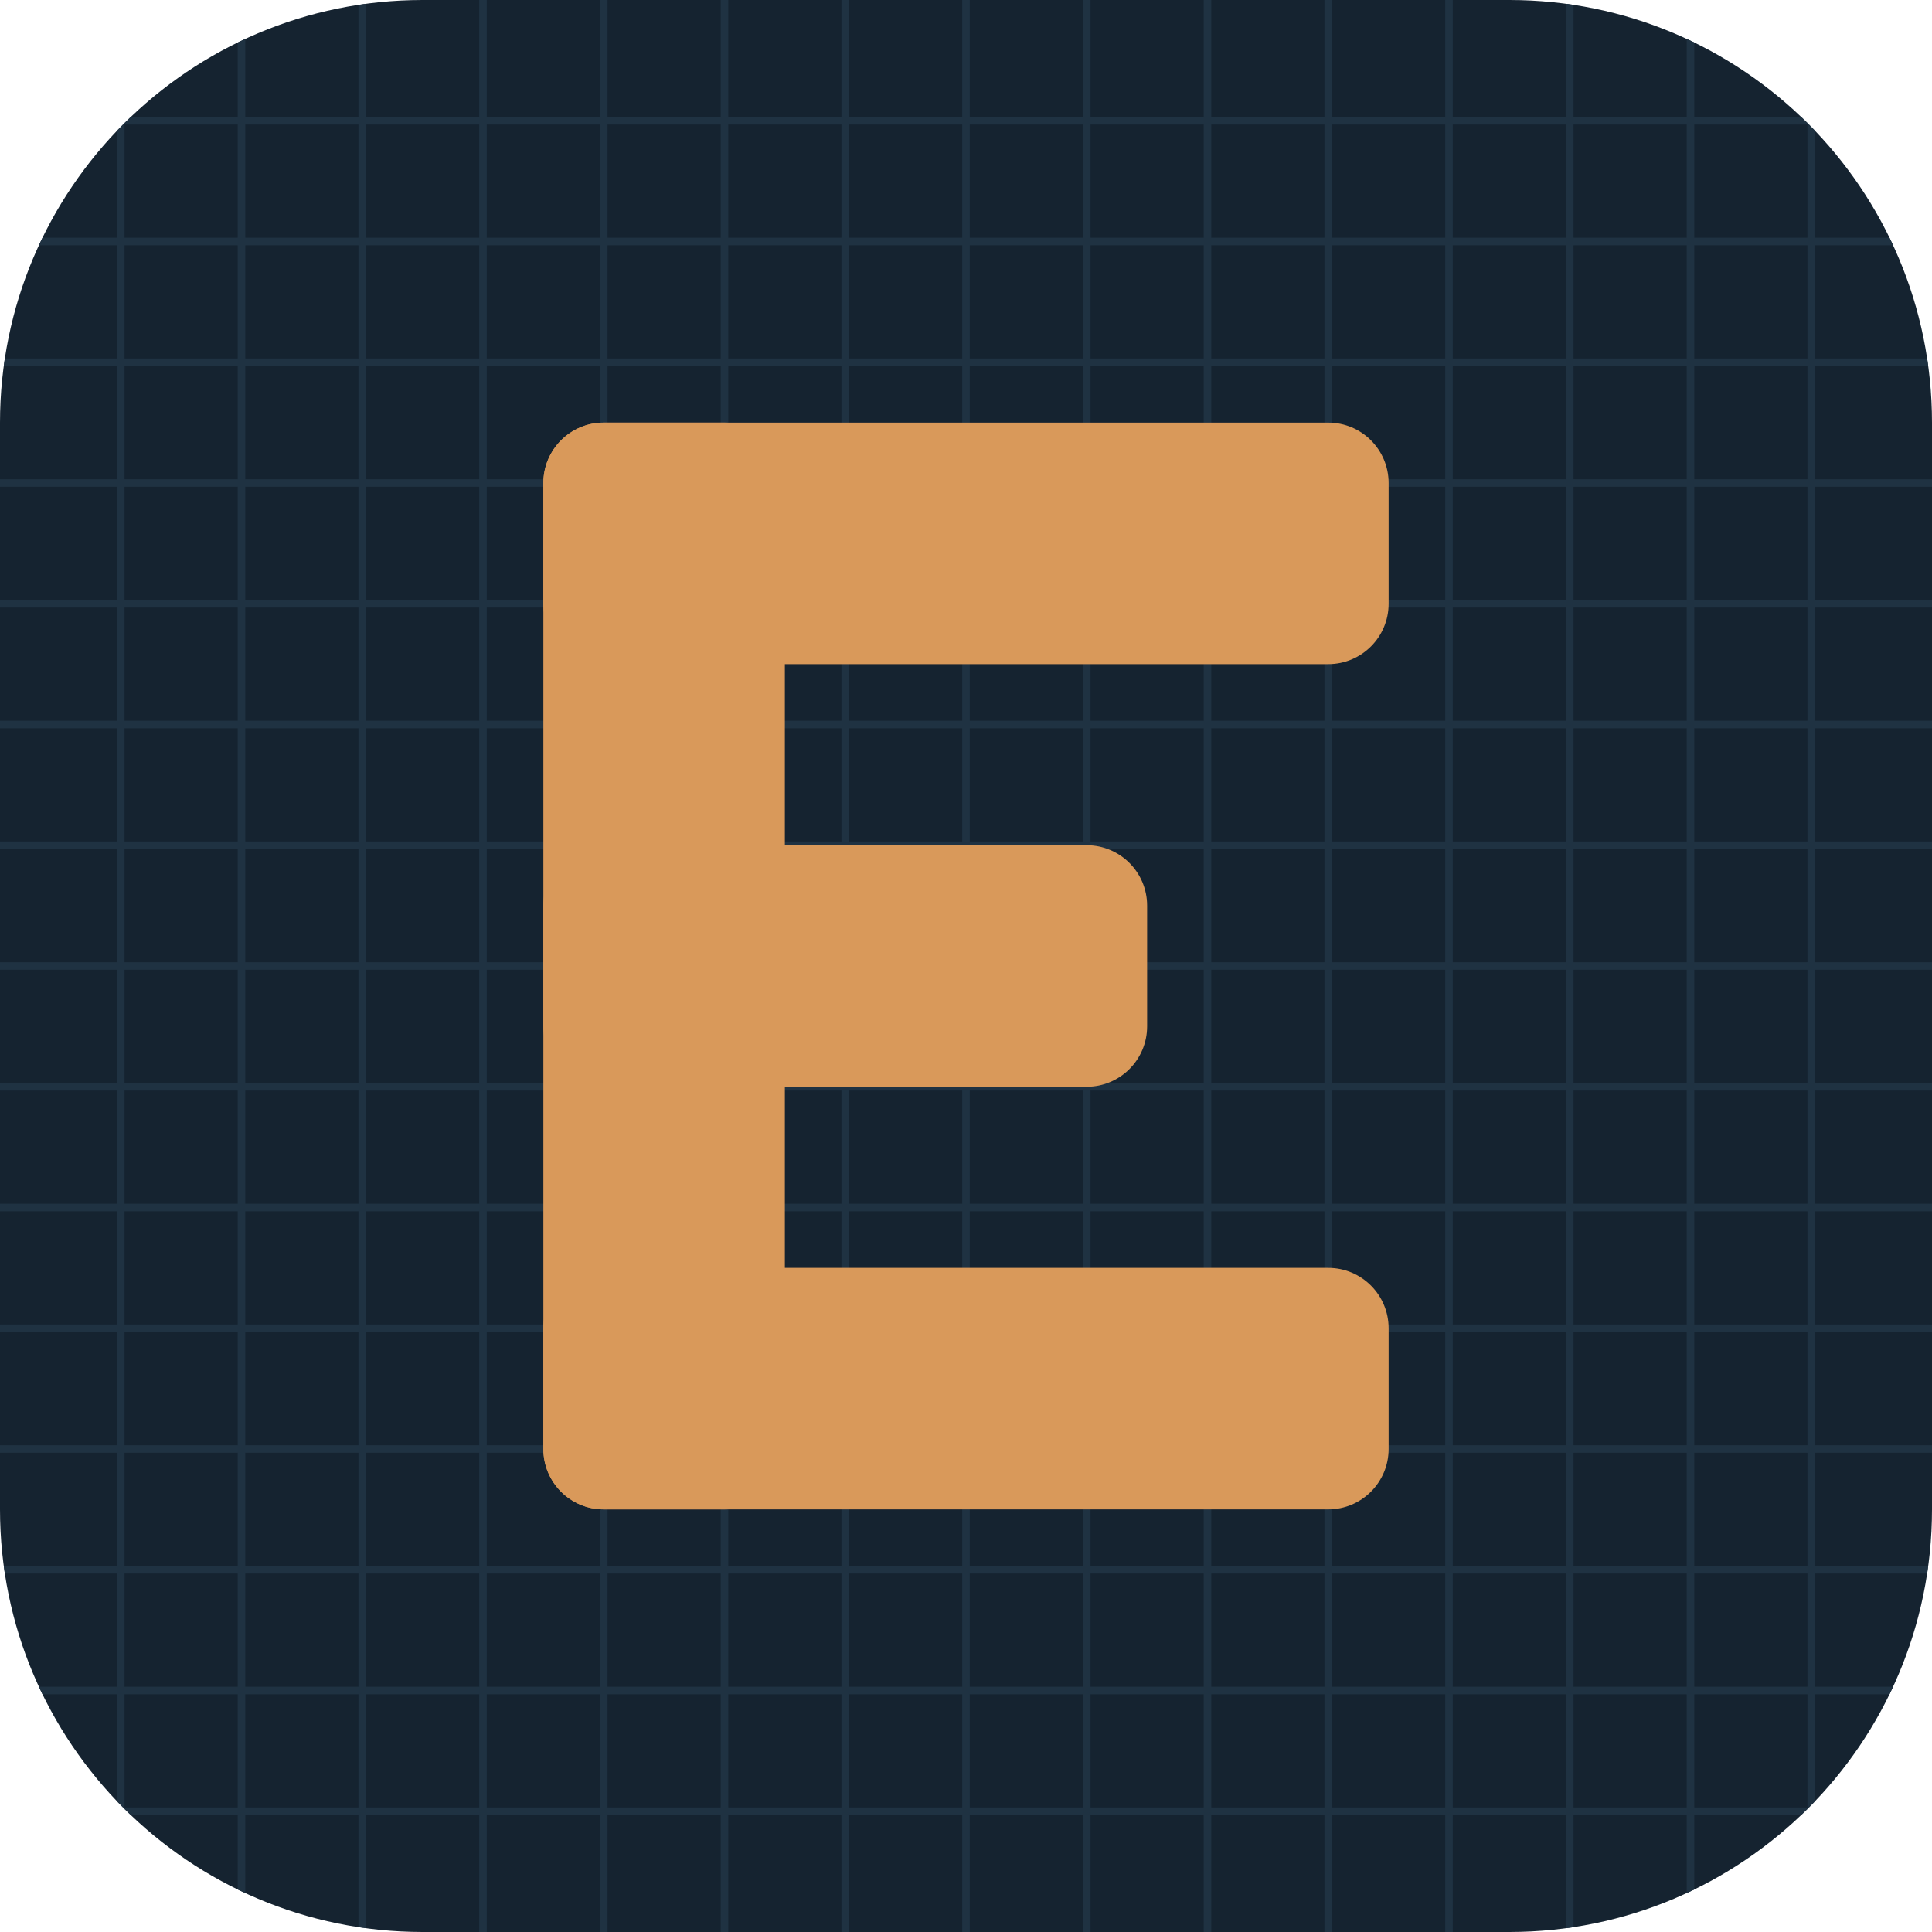
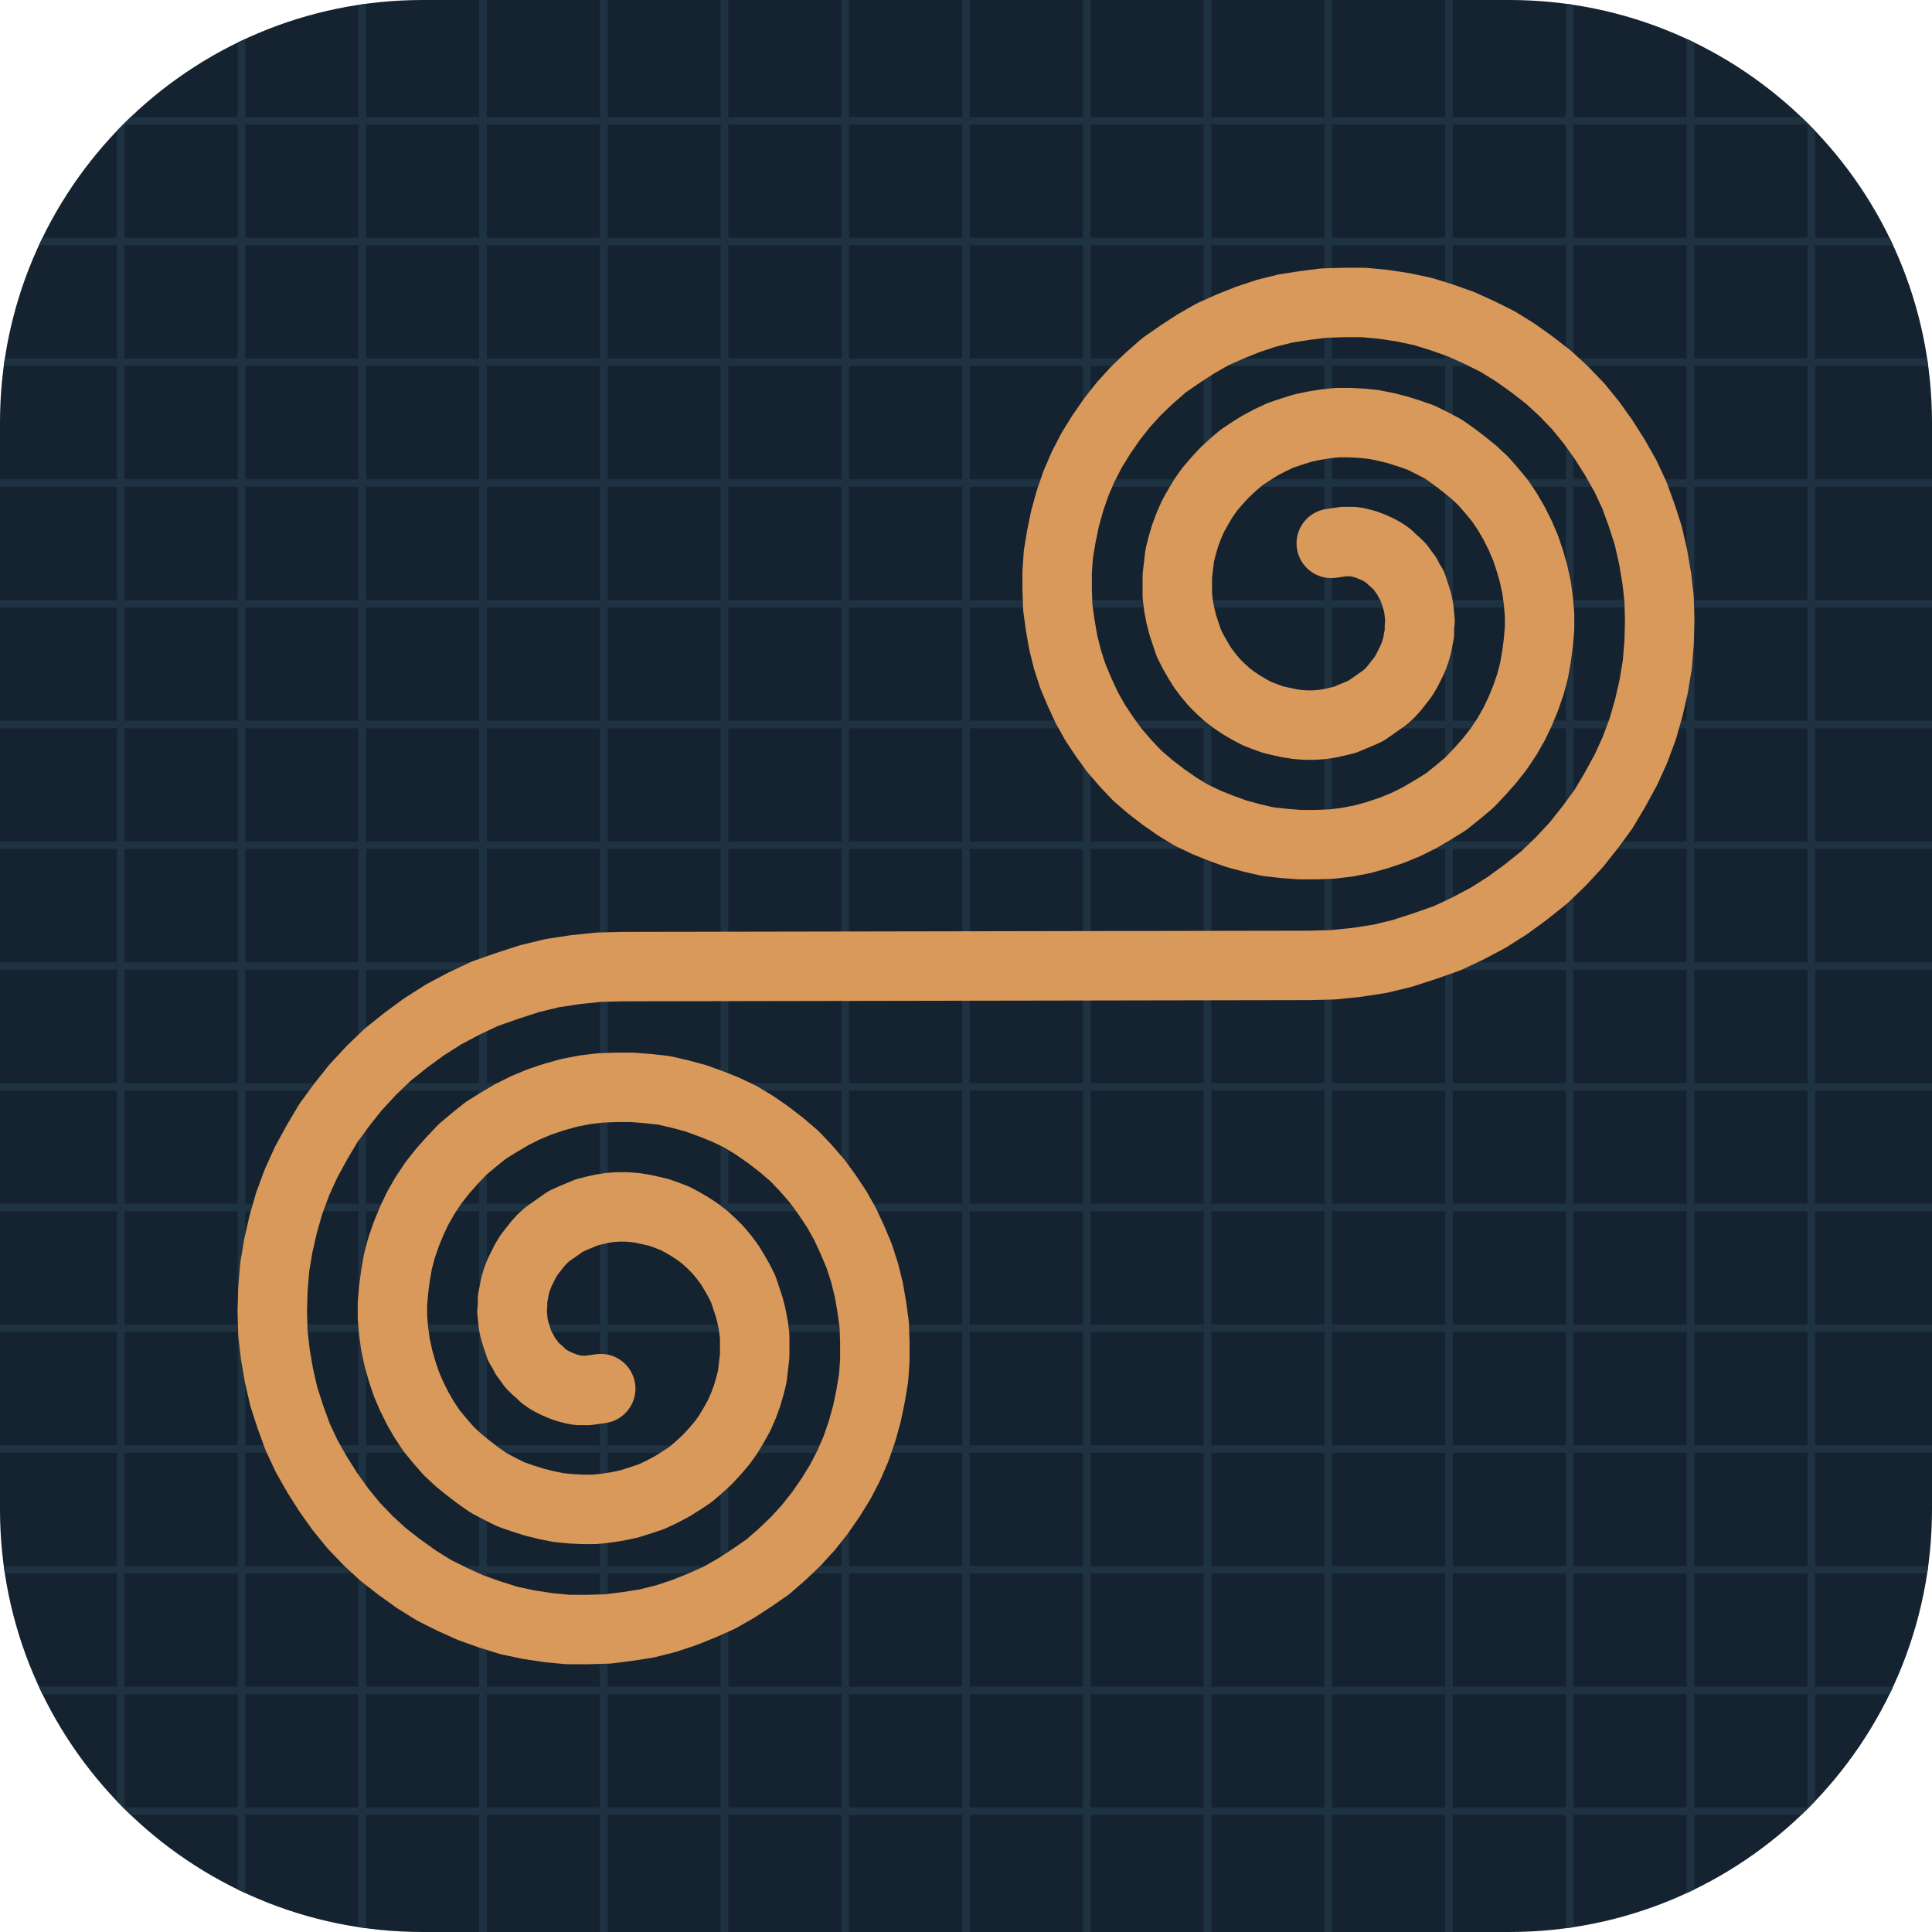
<svg xmlns="http://www.w3.org/2000/svg" viewBox="0 0 512 512">
  <clipPath id="tile">
    <rect width="512" height="512" rx="112" />
  </clipPath>
  <g clip-path="url(#tile)">
    <rect width="512" height="512" fill="#152330" />
    <path d="M32 0V512M0 32H512" stroke="#1f3242" stroke-width="2" />
    <path d="M64 0V512M0 64H512" stroke="#1f3242" stroke-width="2" />
    <path d="M96 0V512M0 96H512" stroke="#1f3242" stroke-width="2" />
    <path d="M128 0V512M0 128H512" stroke="#1f3242" stroke-width="2" />
    <path d="M160 0V512M0 160H512" stroke="#1f3242" stroke-width="2" />
    <path d="M192 0V512M0 192H512" stroke="#1f3242" stroke-width="2" />
    <path d="M224 0V512M0 224H512" stroke="#1f3242" stroke-width="2" />
    <path d="M256 0V512M0 256H512" stroke="#1f3242" stroke-width="2" />
    <path d="M288 0V512M0 288H512" stroke="#1f3242" stroke-width="2" />
    <path d="M320 0V512M0 320H512" stroke="#1f3242" stroke-width="2" />
    <path d="M352 0V512M0 352H512" stroke="#1f3242" stroke-width="2" />
    <path d="M384 0V512M0 384H512" stroke="#1f3242" stroke-width="2" />
    <path d="M416 0V512M0 416H512" stroke="#1f3242" stroke-width="2" />
    <path d="M448 0V512M0 448H512" stroke="#1f3242" stroke-width="2" />
    <path d="M480 0V512M0 480H512" stroke="#1f3242" stroke-width="2" />
  </g>
-   <g fill="#d9995a">
-     <rect x="144" y="112" width="64" height="288" rx="16" />
-     <rect x="144" y="112" width="224" height="64" rx="16" />
-     <rect x="144" y="224" width="160" height="64" rx="16" />
-     <rect x="144" y="336" width="224" height="64" rx="16" />
-   </g>
+   <path transform="translate(0 0) scale(16)" d="M9.95 23L9.88 23.01L9.81 23.02L9.74 23.03L9.67 23.03L9.59 23.03L9.52 23.02L9.44 23L9.37 22.98L9.29 22.95L9.22 22.92L9.14 22.88L9.07 22.84L9 22.79L8.94 22.73L8.87 22.67L8.81 22.61L8.76 22.54L8.7 22.46L8.66 22.38L8.61 22.3L8.58 22.21L8.55 22.12L8.52 22.02L8.5 21.92L8.49 21.82L8.48 21.72L8.49 21.62L8.49 21.51L8.51 21.41L8.53 21.3L8.56 21.2L8.6 21.09L8.65 20.99L8.7 20.89L8.76 20.79L8.83 20.7L8.9 20.61L8.98 20.52L9.07 20.44L9.17 20.37L9.27 20.3L9.37 20.23L9.48 20.18L9.6 20.13L9.72 20.08L9.84 20.05L9.97 20.02L10.1 20L10.24 19.99L10.37 19.99L10.51 20L10.64 20.02L10.78 20.05L10.91 20.08L11.05 20.13L11.18 20.18L11.31 20.25L11.43 20.32L11.55 20.4L11.67 20.49L11.78 20.59L11.89 20.7L11.99 20.82L12.08 20.94L12.16 21.07L12.24 21.21L12.31 21.35L12.36 21.5L12.41 21.65L12.45 21.81L12.48 21.97L12.5 22.13L12.5 22.29L12.5 22.46L12.48 22.63L12.46 22.8L12.42 22.96L12.37 23.13L12.31 23.29L12.24 23.45L12.15 23.61L12.06 23.76L11.96 23.9L11.84 24.04L11.72 24.17L11.58 24.3L11.44 24.42L11.29 24.52L11.13 24.62L10.96 24.71L10.79 24.79L10.61 24.85L10.42 24.91L10.23 24.95L10.04 24.98L9.85 25L9.65 25L9.45 24.99L9.25 24.97L9.05 24.93L8.85 24.88L8.66 24.82L8.46 24.75L8.28 24.66L8.09 24.56L7.92 24.44L7.75 24.31L7.59 24.18L7.43 24.03L7.29 23.87L7.15 23.7L7.03 23.52L6.92 23.33L6.82 23.13L6.73 22.92L6.66 22.71L6.6 22.5L6.55 22.27L6.52 22.05L6.5 21.82L6.5 21.59L6.52 21.36L6.55 21.13L6.59 20.9L6.65 20.67L6.73 20.44L6.82 20.22L6.92 20.01L7.04 19.8L7.18 19.59L7.33 19.4L7.49 19.22L7.66 19.04L7.85 18.88L8.05 18.72L8.26 18.59L8.48 18.46L8.7 18.35L8.94 18.25L9.18 18.17L9.43 18.1L9.69 18.05L9.94 18.02L10.21 18.01L10.47 18.01L10.73 18.03L11 18.06L11.26 18.12L11.52 18.19L11.77 18.28L12.02 18.38L12.27 18.5L12.5 18.64L12.73 18.8L12.95 18.97L13.16 19.15L13.35 19.35L13.54 19.57L13.7 19.79L13.86 20.03L14 20.28L14.12 20.54L14.23 20.8L14.32 21.08L14.39 21.36L14.44 21.65L14.48 21.94L14.49 22.23L14.49 22.53L14.47 22.82L14.42 23.12L14.36 23.41L14.28 23.7L14.18 23.99L14.06 24.27L13.92 24.54L13.76 24.8L13.58 25.06L13.39 25.3L13.18 25.53L12.96 25.74L12.72 25.95L12.46 26.13L12.2 26.3L11.92 26.46L11.63 26.59L11.33 26.71L11.03 26.81L10.71 26.89L10.39 26.94L10.07 26.98L9.74 26.99L9.41 26.99L9.09 26.96L8.76 26.91L8.43 26.84L8.11 26.74L7.8 26.63L7.49 26.49L7.19 26.34L6.9 26.16L6.62 25.96L6.35 25.75L6.1 25.52L5.86 25.27L5.64 25L5.44 24.72L5.25 24.42L5.08 24.12L4.93 23.8L4.81 23.47L4.7 23.13L4.62 22.78L4.56 22.43L4.52 22.08L4.51 21.72L4.52 21.36L4.55 20.99L4.61 20.63L4.69 20.28L4.79 19.93L4.92 19.58L5.07 19.25L5.25 18.92L5.44 18.6L5.66 18.3L5.89 18.01L6.15 17.73L6.42 17.47L6.72 17.23L7.02 17.01L7.35 16.8L7.69 16.62L8.03 16.46L8.4 16.33L8.77 16.21L9.14 16.12L9.53 16.06L9.92 16.02L10.31 16.01L21.69 15.99L22.08 15.98L22.47 15.94L22.86 15.88L23.23 15.79L23.6 15.67L23.97 15.54L24.31 15.38L24.65 15.2L24.98 14.99L25.28 14.77L25.58 14.53L25.85 14.27L26.11 13.99L26.34 13.7L26.56 13.4L26.75 13.08L26.93 12.75L27.08 12.42L27.21 12.07L27.31 11.72L27.39 11.37L27.45 11.01L27.48 10.64L27.49 10.28L27.48 9.92L27.44 9.57L27.38 9.22L27.3 8.87L27.19 8.53L27.07 8.2L26.92 7.88L26.75 7.58L26.56 7.28L26.36 7L26.14 6.73L25.9 6.48L25.65 6.25L25.38 6.04L25.1 5.84L24.81 5.66L24.51 5.51L24.2 5.37L23.89 5.26L23.57 5.16L23.24 5.09L22.91 5.04L22.59 5.01L22.26 5.01L21.93 5.02L21.61 5.06L21.29 5.11L20.97 5.19L20.67 5.29L20.37 5.41L20.08 5.54L19.8 5.7L19.54 5.87L19.28 6.05L19.04 6.26L18.82 6.47L18.61 6.7L18.42 6.94L18.24 7.2L18.08 7.46L17.94 7.73L17.82 8.01L17.72 8.3L17.64 8.59L17.58 8.88L17.53 9.18L17.51 9.47L17.51 9.77L17.52 10.06L17.56 10.35L17.61 10.64L17.68 10.92L17.77 11.2L17.88 11.46L18 11.72L18.14 11.97L18.3 12.21L18.46 12.43L18.65 12.65L18.84 12.85L19.05 13.03L19.27 13.2L19.5 13.36L19.73 13.5L19.98 13.62L20.23 13.72L20.48 13.81L20.74 13.88L21 13.94L21.27 13.97L21.53 13.99L21.79 13.99L22.06 13.98L22.31 13.95L22.57 13.9L22.82 13.83L23.06 13.75L23.3 13.65L23.52 13.54L23.74 13.41L23.95 13.28L24.15 13.12L24.34 12.96L24.51 12.78L24.67 12.6L24.82 12.41L24.96 12.2L25.08 11.99L25.18 11.78L25.27 11.56L25.35 11.33L25.41 11.1L25.45 10.87L25.48 10.64L25.5 10.41L25.5 10.18L25.48 9.95L25.45 9.73L25.4 9.5L25.34 9.29L25.27 9.08L25.18 8.87L25.08 8.67L24.97 8.48L24.85 8.3L24.71 8.13L24.57 7.97L24.41 7.82L24.25 7.69L24.08 7.56L23.91 7.44L23.72 7.34L23.54 7.25L23.34 7.18L23.15 7.12L22.95 7.07L22.75 7.03L22.55 7.01L22.35 7L22.15 7L21.96 7.02L21.77 7.05L21.58 7.09L21.39 7.15L21.21 7.21L21.04 7.29L20.87 7.38L20.71 7.48L20.56 7.58L20.42 7.7L20.28 7.83L20.16 7.96L20.04 8.1L19.94 8.24L19.85 8.39L19.76 8.55L19.69 8.71L19.63 8.87L19.58 9.04L19.54 9.2L19.52 9.37L19.5 9.54L19.5 9.71L19.5 9.87L19.52 10.03L19.55 10.19L19.59 10.35L19.64 10.5L19.69 10.65L19.76 10.79L19.84 10.93L19.92 11.06L20.01 11.18L20.11 11.3L20.22 11.41L20.33 11.51L20.45 11.6L20.57 11.68L20.69 11.75L20.82 11.82L20.95 11.87L21.09 11.92L21.22 11.95L21.36 11.98L21.49 12L21.63 12.01L21.76 12.01L21.9 12L22.03 11.98L22.16 11.95L22.28 11.92L22.4 11.87L22.52 11.82L22.63 11.77L22.73 11.7L22.83 11.63L22.93 11.56L23.02 11.48L23.1 11.39L23.17 11.3L23.24 11.21L23.3 11.11L23.35 11.01L23.4 10.91L23.44 10.8L23.47 10.7L23.49 10.59L23.51 10.49L23.51 10.38L23.52 10.28L23.51 10.18L23.5 10.08L23.48 9.98L23.45 9.88L23.42 9.79L23.39 9.7L23.34 9.62L23.3 9.54L23.24 9.46L23.19 9.39L23.13 9.33L23.06 9.27L23 9.21L22.93 9.16L22.86 9.12L22.78 9.08L22.71 9.05L22.63 9.02L22.56 9L22.48 8.98L22.41 8.97L22.33 8.97L22.26 8.97L22.19 8.98L22.12 8.99L22.05 9" fill="none" stroke="#d9995a" stroke-width="1.15" stroke-linecap="round" stroke-linejoin="round" />
</svg>
